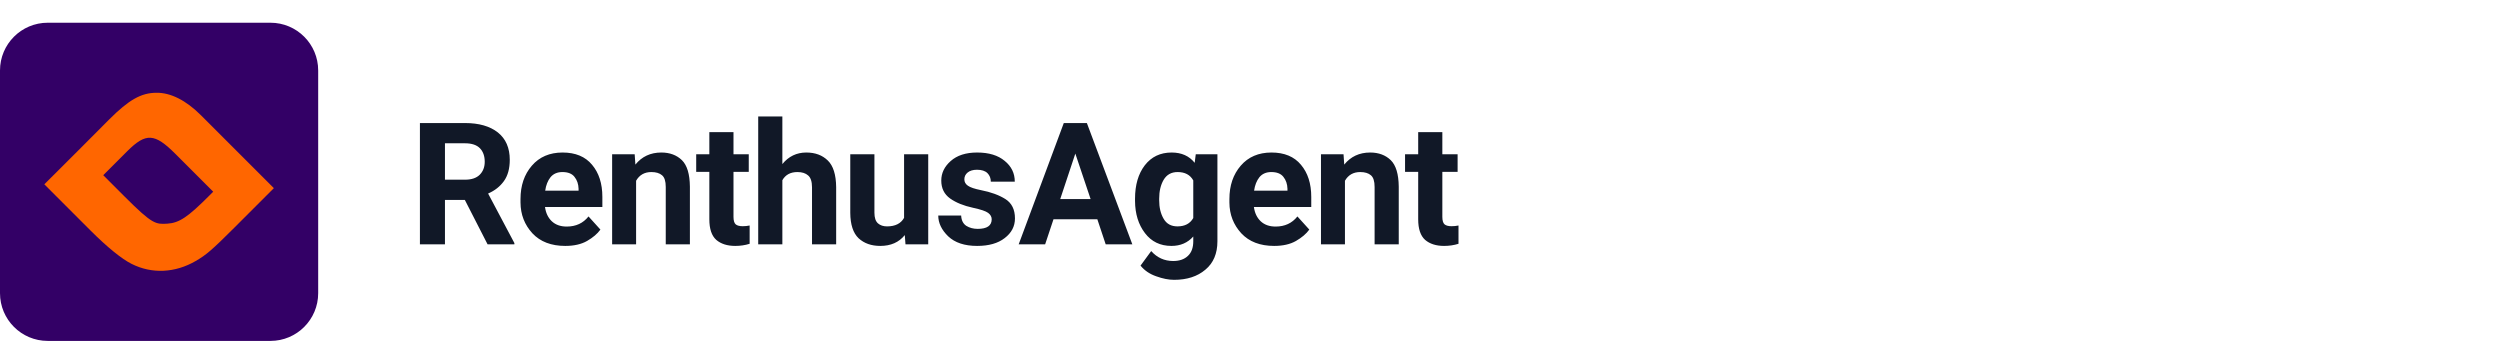
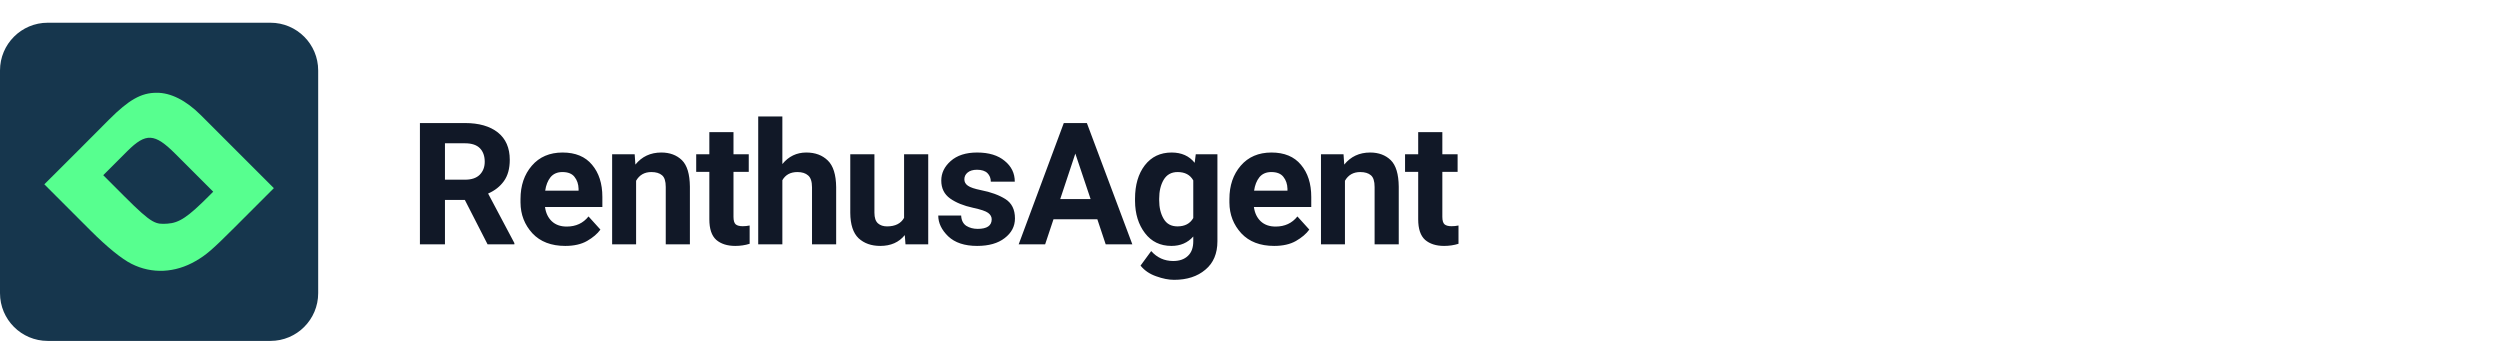
<svg xmlns="http://www.w3.org/2000/svg" width="220" height="32" viewBox="0 0 220 32" fill="none">
-   <rect x="0" y="2" width="28" height="28" rx="4.2" fill="#330066" />
+   <rect x="0" y="2" width="28" height="28" rx="4.2" fill="#16364D" />
  <g transform="translate(0,2) scale(0.8444)">
-     <path fill="#FF6600" fill-rule="nonzero" d="M10.76 15.89l2.5 -2.5c1.95,-1.94 2.85,-1.89 5.02,0.28l3.94 3.94 -0.4 0.4c-2.24,2.25 -3.14,2.85 -4.37,2.93 -1.22,0.07 -1.54,0.1 -4.44,-2.8l-2.25 -2.25zm14.81 -1.62l-4.62 -4.62c-1.57,-1.57 -3.17,-2.37 -4.65,-2.35 -1.59,0 -2.89,0.75 -4.91,2.77l-3.22 3.23 -3.55 3.54 4.84 4.84c1.73,1.73 3.25,2.95 4.25,3.45 2.12,1.07 4.54,0.95 6.69,-0.3 1.07,-0.62 1.67,-1.12 4.02,-3.47l4.12 -4.12 -2.97 -2.97z" />
+     <path fill="#57ff8f" fill-rule="nonzero" d="M10.76 15.89l2.5 -2.5c1.95,-1.94 2.85,-1.89 5.02,0.28l3.94 3.94 -0.4 0.4c-2.24,2.25 -3.14,2.85 -4.37,2.93 -1.22,0.07 -1.54,0.1 -4.44,-2.8l-2.25 -2.25zm14.81 -1.62l-4.62 -4.62c-1.57,-1.57 -3.17,-2.37 -4.65,-2.35 -1.59,0 -2.89,0.75 -4.91,2.77l-3.22 3.23 -3.55 3.54 4.84 4.84c1.73,1.73 3.25,2.95 4.25,3.45 2.12,1.07 4.54,0.95 6.69,-0.3 1.07,-0.62 1.67,-1.12 4.02,-3.47l4.12 -4.12 -2.97 -2.97z" />
  </g>
  <text x="36" y="21.5" fill="#111827" font-family="system-ui, -apple-system, Segoe UI, Roboto, sans-serif" font-size="15" font-weight="700" letter-spacing="-0.02em">RenthusAgent</text>
</svg>
